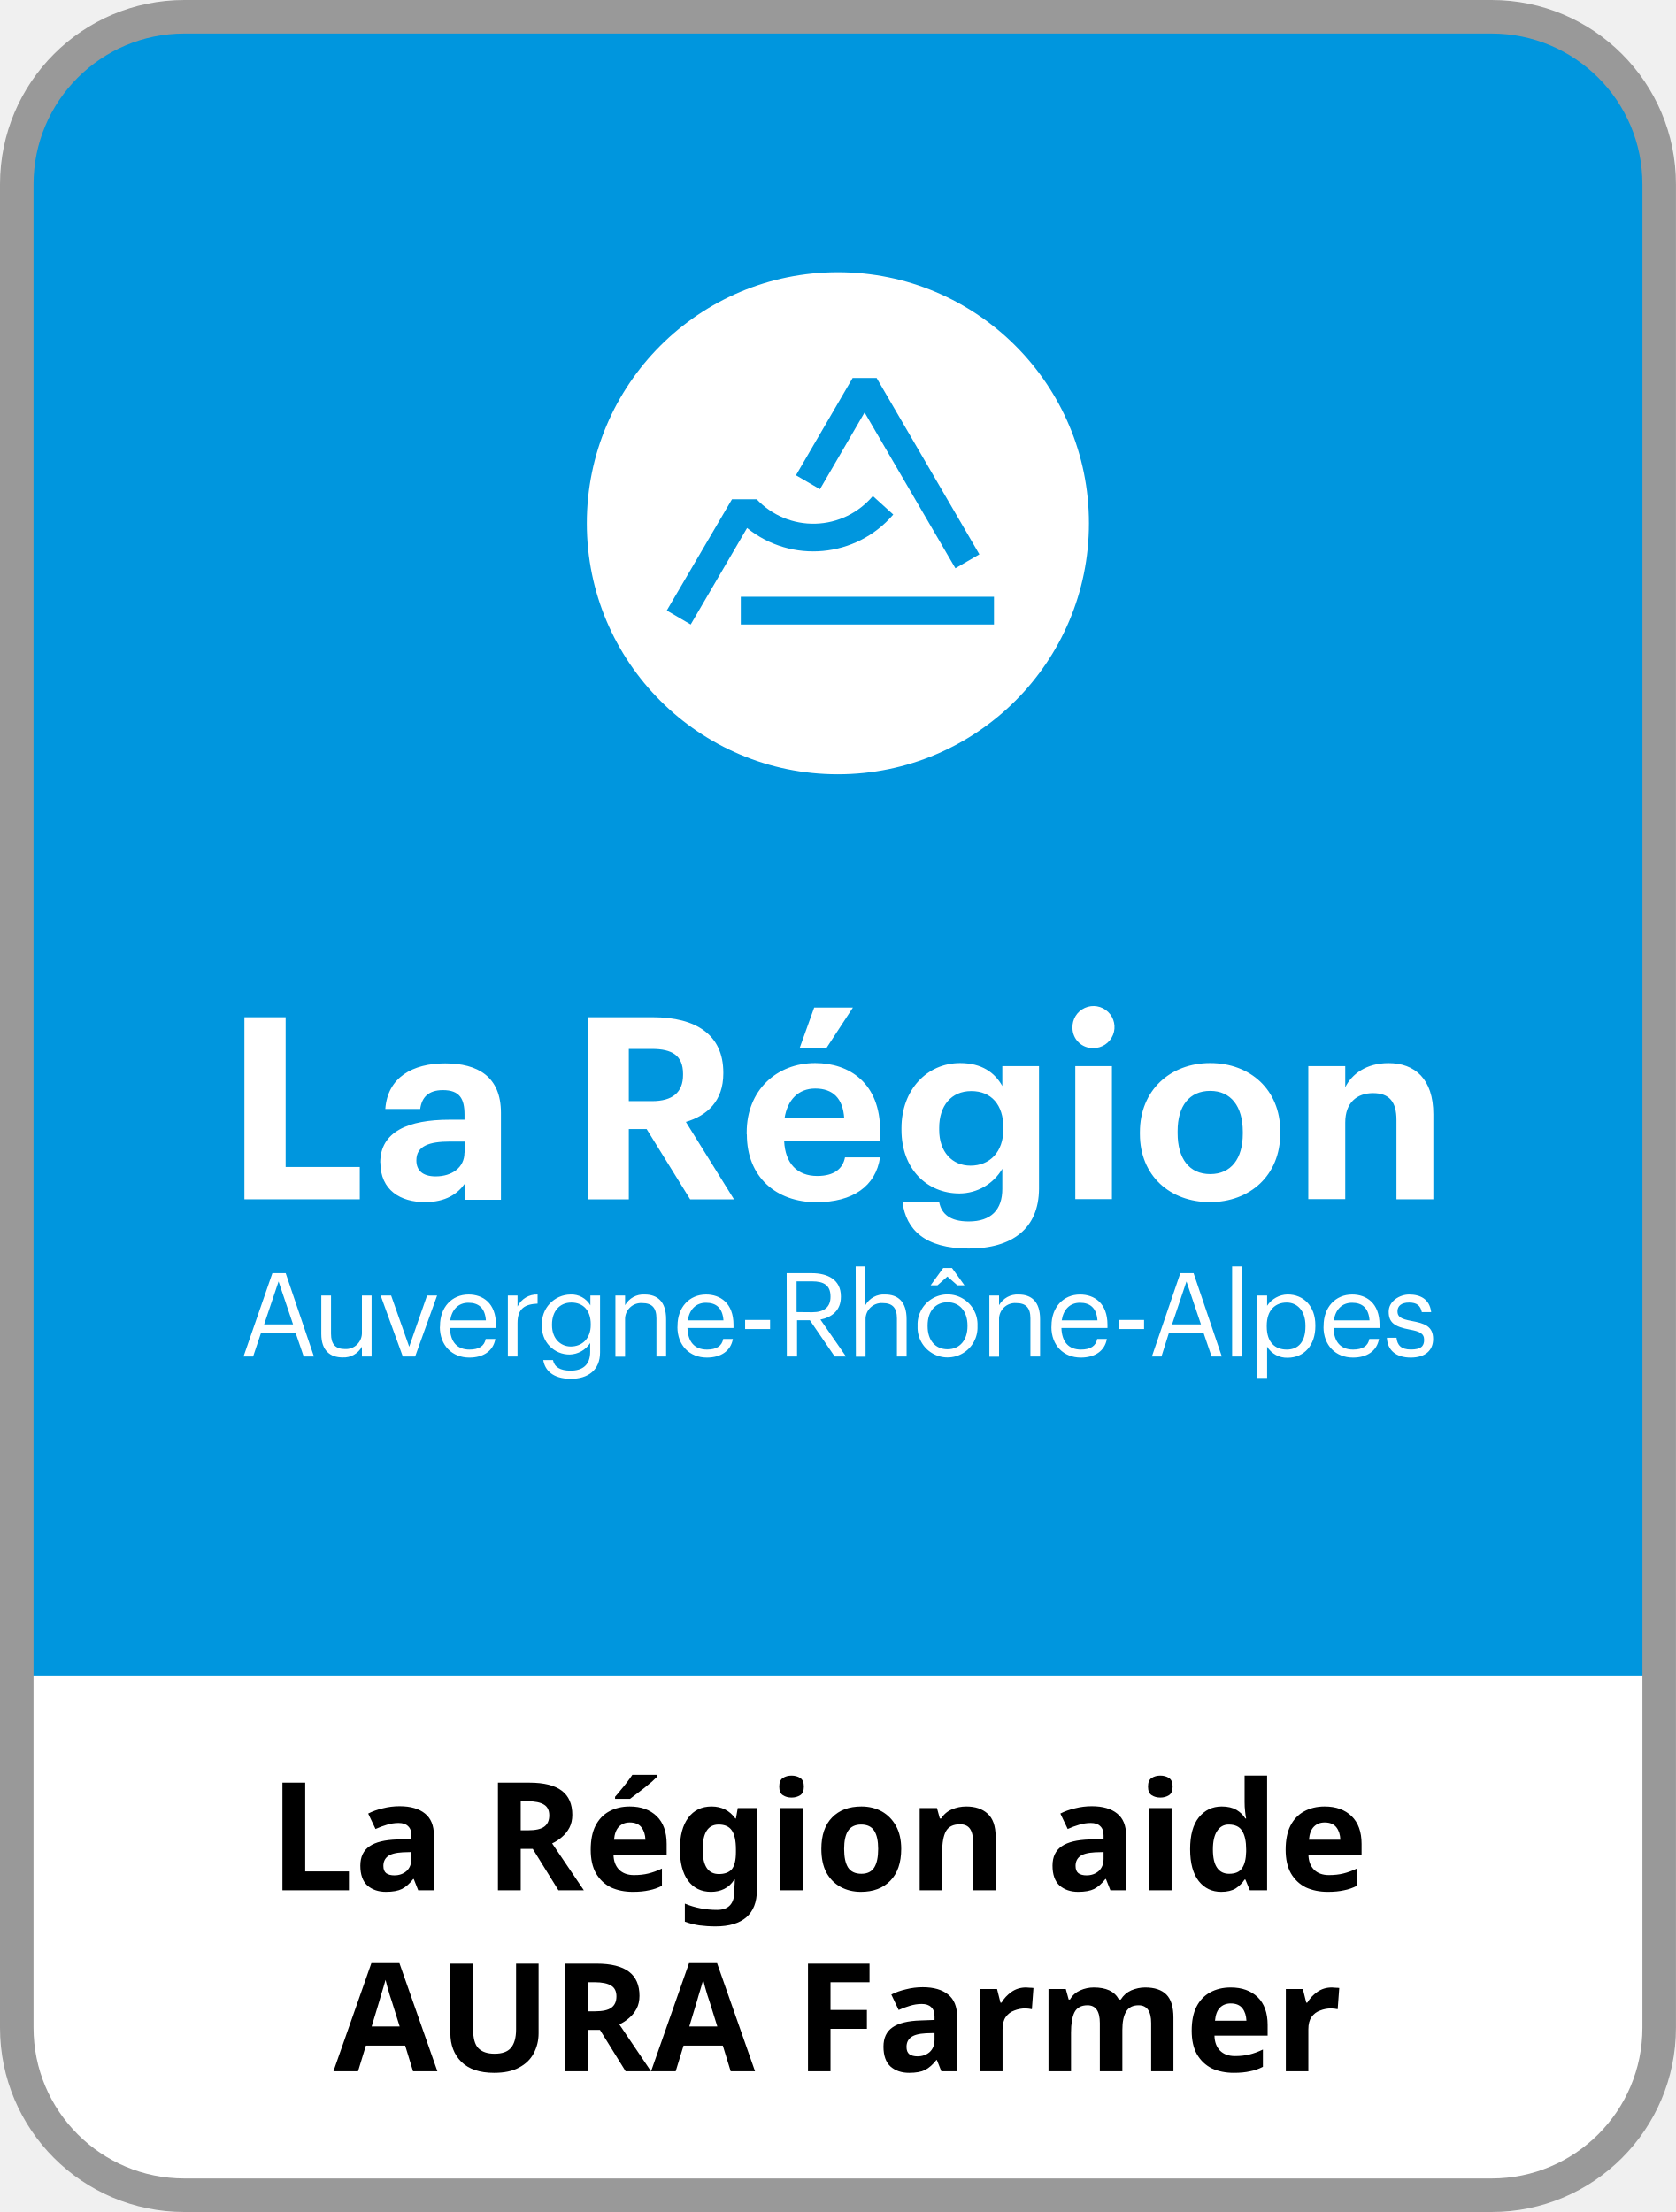
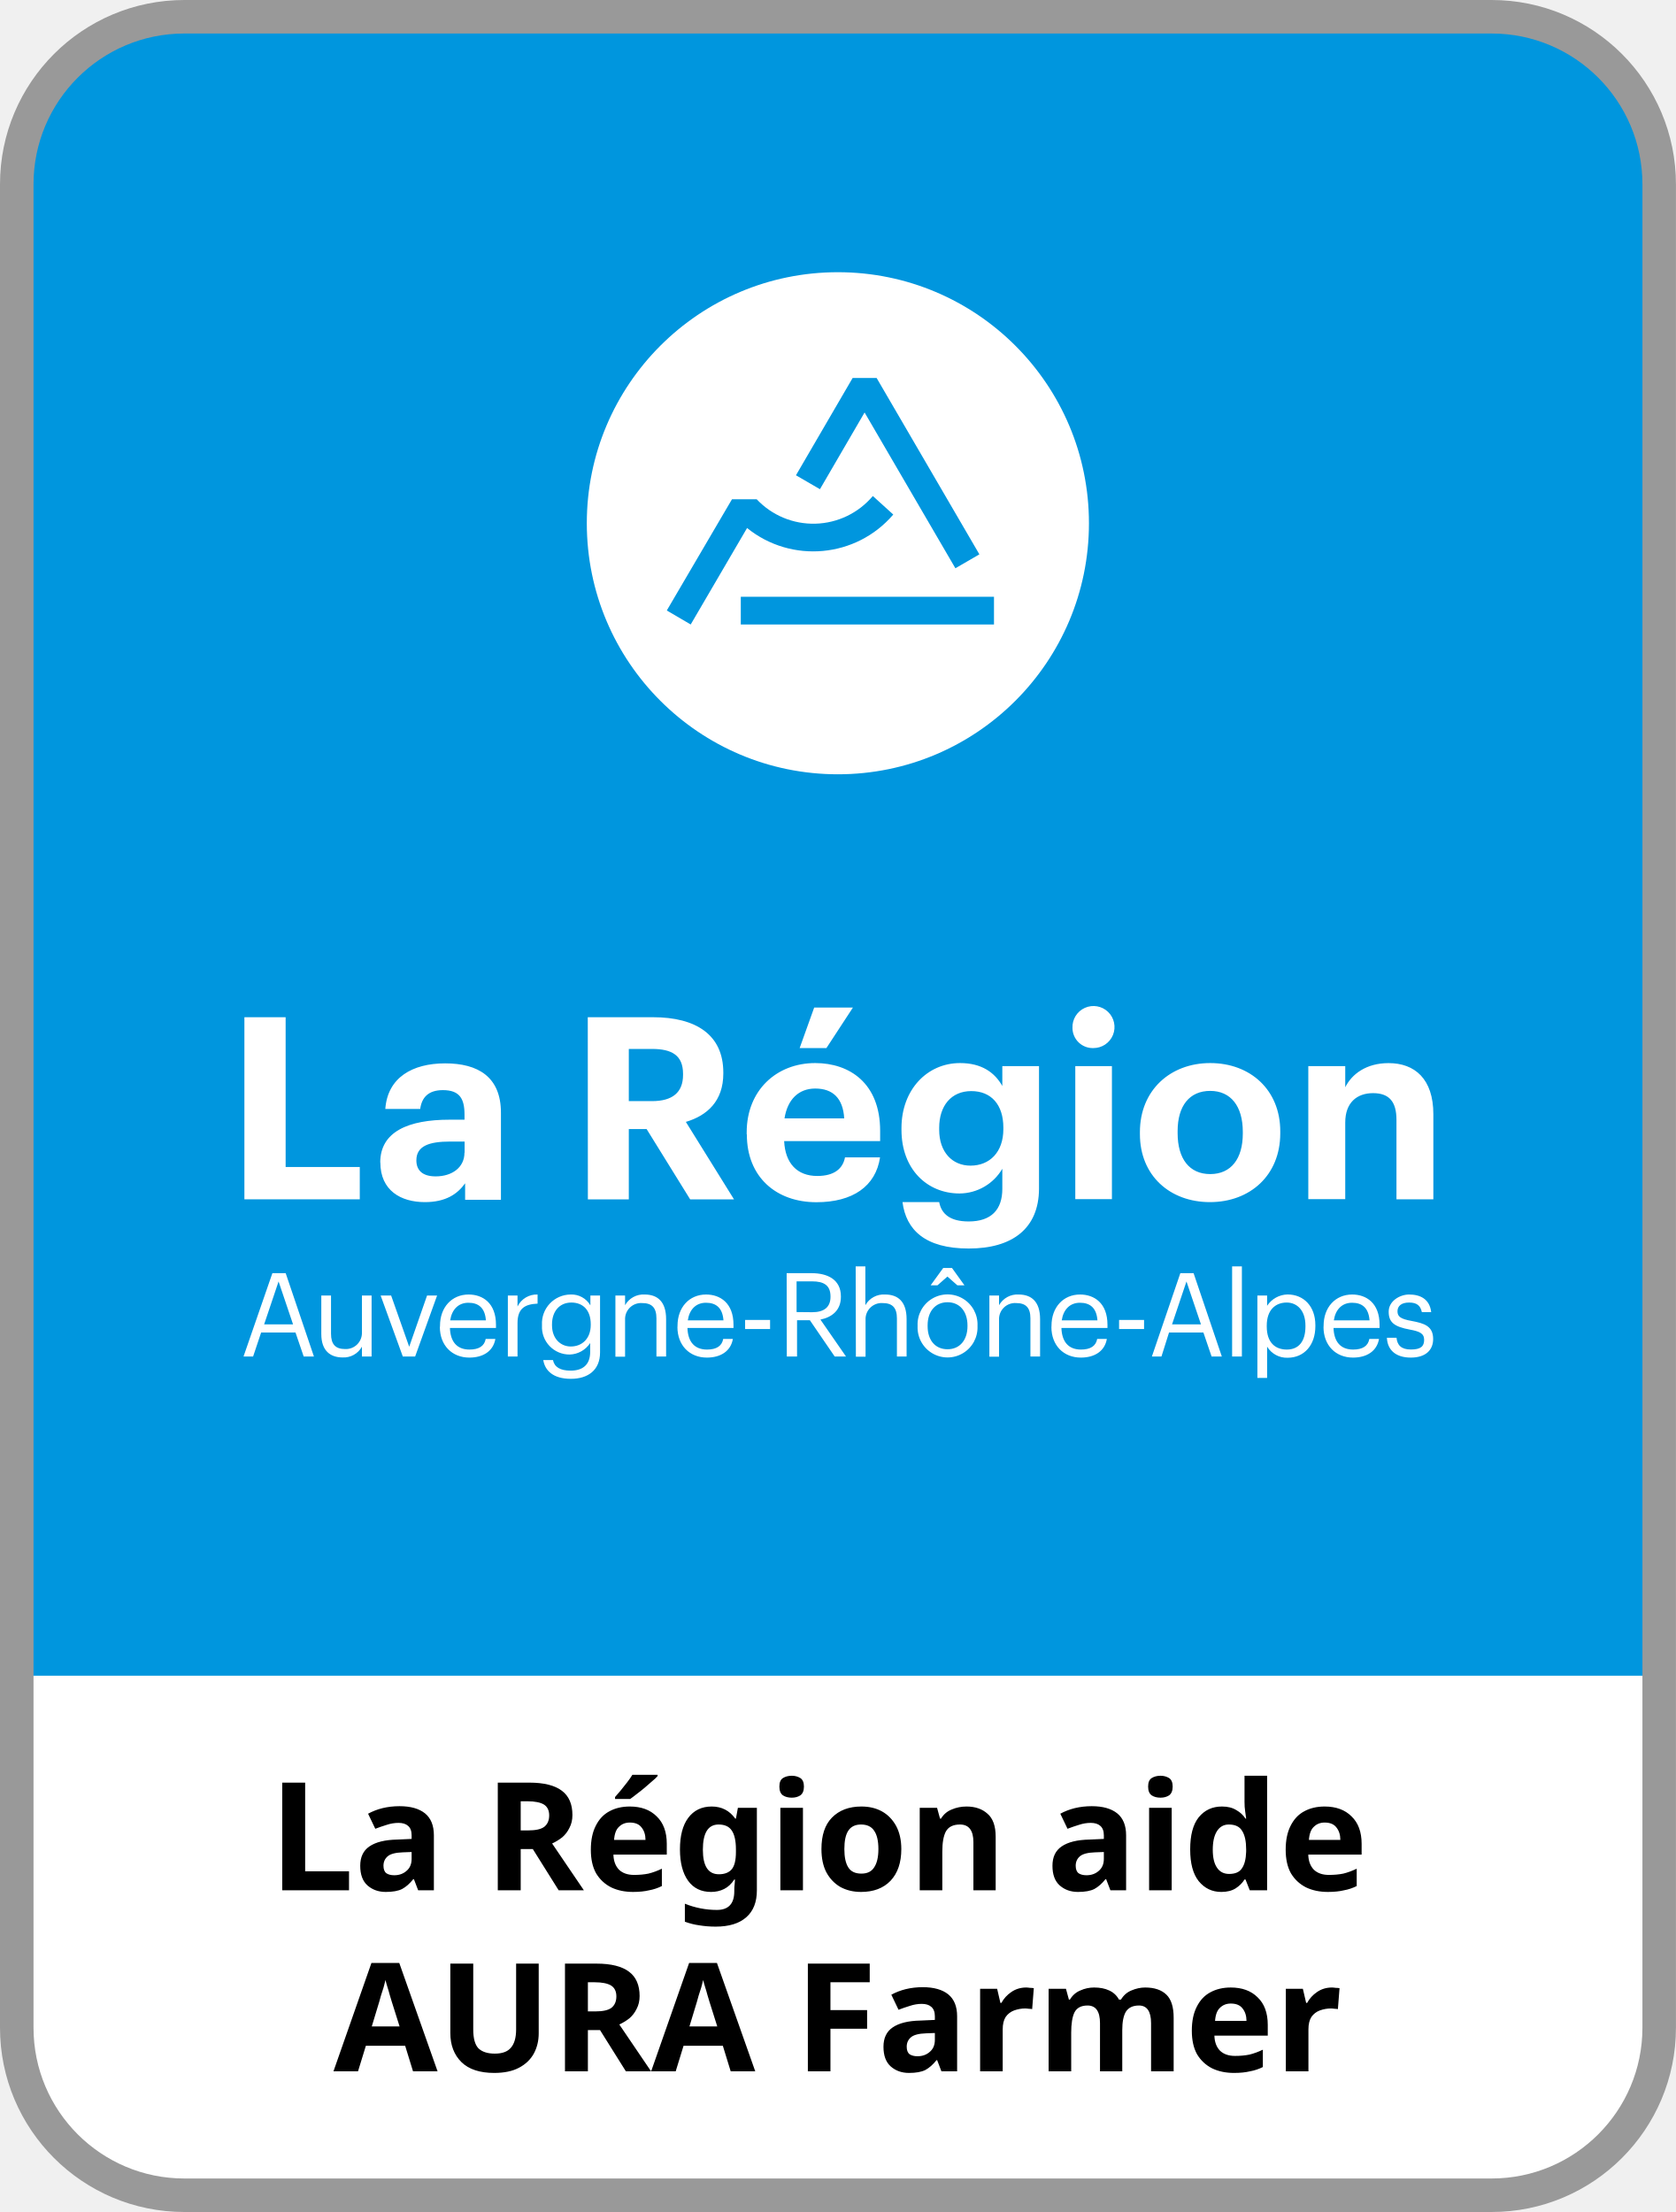
- <svg xmlns="http://www.w3.org/2000/svg" width="100" height="132.0">
-   <path d="M11.0,1.0 h78.0 a10.0,10.0 0 0 1 10.0,10.0 v89.0 h-98.0 v-89.0 a10.0,10.0 0 0 1 10.0,-10.0" fill="#0096de" />
-   <path d="M1.0,100 h98.0 v21.0 a10.0,10.0 0 0 1 -10.0,10.0 h-78.0 a10.0,10.0 0 0 1 -10.0,-10.0 z" fill="#ffffff" />
-   <rect stroke="#999999" stroke-width="2.0" x="1.0" y="1.0" width="98.0" height="130.0" rx="10.0" ry="10.0" fill="none" />
-   <g transform="scale(0.4515) translate(50.11938 7.437431)">
+ <svg xmlns="http://www.w3.org/2000/svg" width="80.0" height="105.6">
+   <path d="M8.8,0.8 h62.4 a8.0,8.0 0 0 1 8.0,8.0 v71.2 h-78.4 v-71.2 a8.0,8.0 0 0 1 8.0,-8.0" fill="#0096de" />
+   <path d="M0.8,80.0 h78.4 v16.8 a8.0,8.0 0 0 1 -8.0,8.0 h-62.4 a8.0,8.0 0 0 1 -8.0,-8.0 z" fill="#ffffff" />
+   <rect stroke="#999999" stroke-width="1.6" x="0.8" y="0.8" width="78.4" height="104.0" rx="8.0" ry="8.0" fill="none" />
+   <g transform="scale(0.3612) translate(50.11938 7.437431)">
    <path d="M93.79 61.72a33.18 33.18 0 11-33.18-33.18 33.18 33.18 0 0133.18 33.18" fill="#ffffff" />
    <path d="M65.73 42.52h-3.17l-7.49 12.86 3.17 1.84 5.9-10.14 12 20.59 3.17-1.84-13.58-23.31zM47.78 71.44h33.46v3.66H47.78z" fill="#0096de" />
    <path d="M65.23 58.12a10.28 10.28 0 01-15.35.43h-3.26l-.14.23L38 73.25l3.16 1.85 6.14-10.51 1.31-2.24a13.92 13.92 0 0019.32-1.78z" fill="#0096de" />
  </g>
-   <path transform="scale(0.3053) translate(-62.00573 170.228)" d="M109.77 28.6h8.06v29.27h14.49v6.32h-22.55V28.6zM136.32 57c0-6.08 5.57-8.37 13.54-8.37h2.93v-1c0-3.09-.94-4.78-4.23-4.78-2.84 0-4.13 1.44-4.43 3.68h-6.82c.45-6.17 5.33-8.91 11.7-8.91s10.9 2.59 10.9 9.66v17h-7v-3.22c-1.49 2.09-3.78 3.68-7.86 3.68-4.73 0-8.71-2.29-8.71-7.76m16.47-1.89V52.9H150c-4.19 0-6.62.89-6.62 3.68 0 1.89 1.14 3.13 3.78 3.13 3.18 0 5.62-1.74 5.62-4.62M176.88 28.6h12.75c8.41 0 13.74 3.44 13.74 10.81v.19c0 5.38-3.14 8.22-7.32 9.46l9.41 15.14h-8.57l-8.51-13.74h-3.48V64.2h-8zM189.43 45c4 0 6.07-1.69 6.07-5.13v-.2c0-3.63-2.19-4.87-6.07-4.87h-4.53V45zM207.94 51.5v-.4c0-8.21 5.83-13.54 13.39-13.54 6.72 0 12.69 3.94 12.69 13.25v2h-18.76c.2 4.34 2.54 6.82 6.47 6.82 3.33 0 5-1.44 5.42-3.63H234c-.84 5.63-5.32 8.76-12.44 8.76-7.86 0-13.59-4.93-13.59-13.24M227 48.37c-.24-3.94-2.23-5.83-5.67-5.83-3.24 0-5.42 2.14-6 5.83zm-5.87-21.66h7.57l-5.18 7.92h-5.23zM238.39 64.74h7.17c.44 2.29 2.09 3.78 5.77 3.78 4.38 0 6.57-2.28 6.57-6.37v-3.93a9.76 9.76 0 01-8.36 4.83c-6.32 0-11.35-4.73-11.35-12.44v-.35c0-7.47 5-12.7 11.45-12.7 4.23 0 6.77 1.85 8.26 4.48v-3.88h7.17v24c-.05 7.72-5.18 11.65-13.74 11.65s-12.24-3.68-12.94-9.06m19.71-14.24v-.35c0-4.43-2.34-7.12-6.27-7.12s-6.27 2.89-6.27 7.17v.4c0 4.33 2.54 7 6.12 7 3.78 0 6.42-2.68 6.42-7.11M271.61 30.7a4.11 4.11 0 114.08 3.93 3.95 3.95 0 01-4.08-3.93m.55 7.46h7.16v26h-7.16zM284.79 51.45v-.4c0-8.16 5.92-13.49 13.74-13.49s13.69 5.23 13.69 13.34v.4c0 8.22-5.93 13.44-13.74 13.44s-13.69-5.17-13.69-13.29m20.11-.1V51c0-5-2.34-8-6.37-8s-6.37 2.89-6.37 7.86v.4c0 5 2.29 8 6.37 8s6.37-3 6.37-7.92M317.7 38.16h7.22v4.13c1.29-2.59 4.13-4.72 8.46-4.72 5.13 0 8.76 3.08 8.76 10v16.62h-7.21V48.66c0-3.53-1.4-5.22-4.58-5.22s-5.43 1.89-5.43 5.72v15h-7.22zM115.24 78.63h2.6l5.52 16.29h-2l-1.6-4.69h-6.72l-1.57 4.69h-1.87zm-1.61 10h5.65l-2.83-8.38zM124.8 90.55V83h1.9v7.46c0 2.09.89 3 2.75 3a3.14 3.14 0 003.29-3.26V83h1.89v11.92h-1.89V93a4.07 4.07 0 01-3.79 2.1c-2.37 0-4.15-1.3-4.15-4.58M136.4 83h2.05l3.53 10.01L145.47 83h1.96l-4.29 11.92h-2.41L136.4 83zM148 89.09v-.18c0-3.61 2.31-6.11 5.59-6.11 2.76 0 5.35 1.66 5.35 5.92v.62h-9c.09 2.71 1.39 4.22 3.82 4.22 1.85 0 2.92-.69 3.17-2.08h1.89c-.41 2.39-2.39 3.65-5.08 3.65-3.37 0-5.77-2.37-5.77-6m9-1.28c-.18-2.46-1.46-3.44-3.42-3.44s-3.24 1.32-3.56 3.44zM161.26 83h1.89v2.14a4.17 4.17 0 013.92-2.34v1.78c-2.39.11-3.92.86-3.92 3.8v6.54h-1.89zM168.14 95.61h1.94c.27 1.36 1.41 2.07 3.44 2.07 2.35 0 3.83-1.12 3.83-3.67v-1.73a4.93 4.93 0 01-4 2.25 5.37 5.37 0 01-5.42-5.65v-.16a5.64 5.64 0 015.56-5.92 4.26 4.26 0 013.9 2.12V83h1.89v11.12c0 3.47-2.37 5.16-5.7 5.16-3.53 0-5.08-1.67-5.4-3.67m9.28-6.86v-.16c0-2.67-1.46-4.22-3.79-4.22s-3.78 1.75-3.78 4.26v.18c0 2.6 1.66 4.15 3.67 4.15 2.21 0 3.9-1.55 3.9-4.21M182.28 83h1.89v1.89A4.11 4.11 0 01188 82.8c2.46 0 4.19 1.34 4.19 4.81v7.31h-1.89v-7.45c0-2.1-.89-3-2.8-3a3.13 3.13 0 00-3.33 3.26v7.22h-1.89zM194.42 89.09v-.18c0-3.61 2.3-6.11 5.58-6.11 2.76 0 5.36 1.66 5.36 5.92v.62h-9c.09 2.71 1.39 4.22 3.83 4.22 1.84 0 2.91-.69 3.16-2.08h1.89c-.41 2.39-2.39 3.65-5.08 3.65-3.37 0-5.76-2.37-5.76-6m9-1.28c-.18-2.46-1.46-3.44-3.42-3.44s-3.24 1.32-3.55 3.44zM207.63 87.77h4.88v1.78h-4.88zM215.75 78.63h4.9c3.12 0 5.7 1.27 5.7 4.53v.09c0 2.69-1.8 4-4 4.45l5 7.22h-2.21l-4.85-7.09h-2.51v7.09h-2zm5 7.63c2.32 0 3.57-1 3.57-3v-.09c0-2.21-1.36-2.94-3.57-2.94h-3.06v6zM229.24 77.3h1.89v7.59A4.11 4.11 0 01235 82.8c2.46 0 4.19 1.34 4.19 4.81v7.31h-1.89v-7.45c0-2.1-.89-3-2.8-3a3.14 3.14 0 00-3.33 3.26v7.22h-1.89zM241.34 89.06v-.18a5.86 5.86 0 1111.71 0V89a5.86 5.86 0 11-11.71 0m9.75 0v-.15c0-2.76-1.53-4.54-3.9-4.54s-3.89 1.78-3.89 4.51V89c0 2.72 1.48 4.5 3.89 4.5s3.9-1.81 3.9-4.5m-4.74-11.39h1.71L250.5 81h-1.39l-1.94-1.71-1.94 1.71h-1.34zM255.37 83h1.89v1.89a4.11 4.11 0 013.83-2.09c2.46 0 4.19 1.34 4.19 4.81v7.31h-1.89v-7.45c0-2.1-.89-3-2.8-3a3.13 3.13 0 00-3.33 3.26v7.22h-1.89zM267.51 89.09v-.18c0-3.61 2.3-6.11 5.58-6.11 2.76 0 5.36 1.66 5.36 5.92v.62h-9c.09 2.71 1.39 4.22 3.82 4.22 1.85 0 2.92-.69 3.17-2.08h1.89c-.41 2.39-2.39 3.65-5.08 3.65-3.37 0-5.76-2.37-5.76-6m9-1.28c-.18-2.46-1.46-3.44-3.42-3.44s-3.24 1.32-3.56 3.44zM280.72 87.77h4.88v1.78h-4.88zM292.69 78.63h2.59l5.52 16.29h-2l-1.6-4.69h-6.72L289 94.92h-1.87zm-1.62 10h5.65l-2.83-8.38zM302.81 77.3h1.91v17.62h-1.91zM307.75 83h1.9v2a4.9 4.9 0 014-2.21c3.12 0 5.43 2.28 5.43 6V89c0 3.65-2.15 6.16-5.43 6.16a4.5 4.5 0 01-4-2.17v6.11h-1.9zm9.39 6.06v-.18c0-3-1.66-4.51-3.66-4.51-2.22 0-3.9 1.46-3.9 4.51v.18c0 3.06 1.59 4.5 3.92 4.5s3.64-1.6 3.64-4.5M320.69 89.09v-.18c0-3.61 2.3-6.11 5.59-6.11 2.75 0 5.35 1.66 5.35 5.92v.62h-9c.09 2.71 1.39 4.22 3.83 4.22 1.85 0 2.92-.69 3.17-2.08h1.89c-.41 2.39-2.39 3.65-5.08 3.65-3.37 0-5.77-2.37-5.77-6m9-1.28c-.19-2.46-1.46-3.44-3.42-3.44s-3.24 1.32-3.56 3.44zM333.1 91.25h1.84c.14 1.42.89 2.3 2.81 2.3s2.59-.61 2.59-1.89-.93-1.66-2.78-2c-3.1-.57-4.15-1.44-4.15-3.51s2.17-3.35 4-3.35c2.14 0 4 .86 4.31 3.44h-1.83c-.27-1.3-1-1.87-2.5-1.87s-2.26.68-2.26 1.71.59 1.5 2.78 1.89c2.46.46 4.19 1 4.19 3.53 0 2.17-1.48 3.63-4.37 3.63s-4.56-1.44-4.67-3.88" fill="#ffffff" />
-   <text text-anchor="middle" font-family="RF Dewi" font-size="9.0" font-weight="bold" fill="#000000" x="50.0" y="112.8">
-     <tspan x="50.0">La Région aide</tspan>
-     <tspan x="50.0" dy="1.2em">AURA Farmer</tspan>
+   <path transform="scale(0.24424) translate(-62.00573 170.228)" d="M109.77 28.6h8.06v29.27h14.49v6.32h-22.55V28.6zM136.32 57c0-6.08 5.57-8.37 13.54-8.37h2.93v-1c0-3.09-.94-4.78-4.23-4.78-2.84 0-4.13 1.44-4.43 3.68h-6.82c.45-6.17 5.33-8.91 11.7-8.91s10.9 2.59 10.9 9.66v17h-7v-3.22c-1.49 2.09-3.78 3.68-7.86 3.68-4.73 0-8.71-2.29-8.71-7.76m16.47-1.89V52.9H150c-4.19 0-6.62.89-6.62 3.68 0 1.89 1.14 3.13 3.78 3.13 3.18 0 5.62-1.74 5.62-4.62M176.88 28.6h12.75c8.41 0 13.74 3.44 13.74 10.81v.19c0 5.38-3.14 8.22-7.32 9.46l9.41 15.14h-8.57l-8.51-13.74h-3.48V64.2h-8zM189.43 45c4 0 6.07-1.69 6.07-5.13v-.2c0-3.63-2.19-4.87-6.07-4.87h-4.53V45zM207.94 51.5v-.4c0-8.21 5.83-13.54 13.39-13.54 6.72 0 12.69 3.94 12.69 13.25v2h-18.76c.2 4.34 2.54 6.82 6.47 6.82 3.33 0 5-1.44 5.42-3.63H234c-.84 5.63-5.32 8.76-12.44 8.76-7.86 0-13.59-4.93-13.59-13.24M227 48.37c-.24-3.94-2.23-5.83-5.67-5.83-3.24 0-5.42 2.14-6 5.83zm-5.87-21.66h7.57l-5.18 7.92h-5.23zM238.39 64.74h7.17c.44 2.29 2.09 3.78 5.77 3.78 4.38 0 6.57-2.28 6.57-6.37v-3.93a9.76 9.76 0 01-8.36 4.83c-6.32 0-11.35-4.73-11.35-12.44v-.35c0-7.47 5-12.7 11.45-12.7 4.23 0 6.77 1.85 8.26 4.48v-3.88h7.17v24c-.05 7.72-5.18 11.65-13.74 11.65s-12.24-3.68-12.94-9.06m19.71-14.24v-.35c0-4.43-2.34-7.12-6.27-7.12s-6.27 2.89-6.27 7.17v.4c0 4.33 2.54 7 6.12 7 3.78 0 6.42-2.68 6.42-7.11M271.61 30.7a4.11 4.11 0 114.08 3.93 3.95 3.95 0 01-4.08-3.93m.55 7.46h7.16v26h-7.16zM284.79 51.45v-.4c0-8.16 5.92-13.49 13.74-13.49s13.69 5.23 13.69 13.34v.4c0 8.22-5.93 13.44-13.74 13.44s-13.69-5.17-13.69-13.29m20.11-.1V51c0-5-2.34-8-6.37-8s-6.37 2.89-6.37 7.86v.4c0 5 2.29 8 6.37 8s6.37-3 6.37-7.92M317.7 38.16h7.22v4.13c1.29-2.59 4.13-4.72 8.46-4.72 5.13 0 8.76 3.08 8.76 10v16.62h-7.21V48.66c0-3.53-1.4-5.22-4.58-5.22s-5.43 1.89-5.43 5.72v15h-7.22zM115.24 78.63h2.6l5.52 16.29h-2l-1.6-4.69h-6.72l-1.57 4.69h-1.87zm-1.61 10h5.65l-2.83-8.38zM124.8 90.55V83h1.9v7.46c0 2.09.89 3 2.75 3a3.14 3.14 0 003.29-3.26V83h1.89v11.92h-1.89V93a4.07 4.07 0 01-3.79 2.1c-2.37 0-4.15-1.3-4.15-4.58M136.4 83h2.05l3.53 10.01L145.47 83h1.96l-4.29 11.92h-2.41L136.4 83zM148 89.09v-.18c0-3.61 2.31-6.11 5.59-6.11 2.76 0 5.35 1.66 5.35 5.92v.62h-9c.09 2.71 1.39 4.22 3.82 4.22 1.85 0 2.92-.69 3.17-2.08h1.89c-.41 2.39-2.39 3.65-5.08 3.65-3.37 0-5.77-2.37-5.77-6m9-1.28c-.18-2.46-1.46-3.44-3.42-3.44s-3.24 1.32-3.56 3.44zM161.26 83h1.89v2.14a4.17 4.17 0 013.92-2.34v1.78c-2.39.11-3.92.86-3.92 3.8v6.54h-1.89zM168.14 95.61h1.94c.27 1.36 1.41 2.07 3.44 2.07 2.35 0 3.83-1.12 3.83-3.67v-1.73a4.93 4.93 0 01-4 2.25 5.37 5.37 0 01-5.42-5.65v-.16a5.64 5.64 0 015.56-5.92 4.26 4.26 0 013.9 2.12V83h1.89v11.12c0 3.47-2.37 5.16-5.7 5.16-3.53 0-5.08-1.67-5.4-3.67m9.28-6.86v-.16c0-2.67-1.46-4.22-3.79-4.22s-3.78 1.75-3.78 4.26v.18c0 2.6 1.66 4.15 3.67 4.15 2.21 0 3.9-1.55 3.9-4.21M182.28 83h1.89v1.89A4.11 4.11 0 01188 82.8c2.46 0 4.19 1.34 4.19 4.81v7.31h-1.89v-7.45c0-2.1-.89-3-2.8-3a3.13 3.13 0 00-3.33 3.26v7.22h-1.89zM194.42 89.09v-.18c0-3.61 2.3-6.11 5.58-6.11 2.76 0 5.36 1.66 5.36 5.92v.62h-9c.09 2.71 1.39 4.22 3.83 4.22 1.84 0 2.91-.69 3.16-2.08h1.89c-.41 2.39-2.39 3.65-5.08 3.65-3.37 0-5.76-2.37-5.76-6m9-1.28c-.18-2.46-1.46-3.44-3.42-3.44s-3.24 1.32-3.55 3.44zM207.63 87.77h4.88v1.78h-4.88zM215.75 78.63h4.9c3.12 0 5.7 1.27 5.7 4.53v.09c0 2.69-1.8 4-4 4.45l5 7.22h-2.21l-4.85-7.09h-2.51v7.09h-2zm5 7.63c2.32 0 3.57-1 3.57-3v-.09c0-2.21-1.36-2.94-3.57-2.94h-3.06v6zM229.24 77.3h1.89v7.59A4.11 4.11 0 01235 82.8c2.46 0 4.19 1.34 4.19 4.81v7.31h-1.89v-7.45c0-2.1-.89-3-2.8-3a3.14 3.14 0 00-3.33 3.26v7.22h-1.89zM241.34 89.06v-.18a5.86 5.86 0 1111.71 0V89a5.86 5.86 0 11-11.71 0m9.75 0v-.15c0-2.76-1.53-4.54-3.9-4.54s-3.89 1.78-3.89 4.51V89c0 2.72 1.48 4.5 3.89 4.5s3.9-1.81 3.9-4.5m-4.74-11.39h1.71L250.5 81h-1.39l-1.94-1.71-1.94 1.71h-1.34zM255.37 83h1.89v1.89a4.11 4.11 0 013.83-2.09c2.46 0 4.19 1.34 4.19 4.81v7.31h-1.89v-7.45c0-2.1-.89-3-2.8-3a3.13 3.13 0 00-3.33 3.26v7.22h-1.89zM267.51 89.09v-.18c0-3.61 2.3-6.11 5.58-6.11 2.76 0 5.36 1.66 5.36 5.92v.62h-9c.09 2.71 1.39 4.22 3.82 4.22 1.85 0 2.92-.69 3.17-2.08h1.89c-.41 2.39-2.39 3.65-5.08 3.65-3.37 0-5.76-2.37-5.76-6m9-1.28c-.18-2.46-1.46-3.44-3.42-3.44s-3.24 1.32-3.56 3.44zM280.72 87.77h4.88v1.78h-4.88zM292.69 78.63h2.59l5.52 16.29h-2l-1.6-4.69h-6.72L289 94.92h-1.87zm-1.62 10h5.65l-2.83-8.38zM302.81 77.3h1.91v17.62h-1.91zM307.75 83h1.9v2a4.9 4.9 0 014-2.21c3.12 0 5.43 2.28 5.43 6V89c0 3.65-2.15 6.16-5.43 6.16a4.5 4.5 0 01-4-2.17v6.11h-1.9zm9.39 6.06v-.18c0-3-1.66-4.51-3.66-4.51-2.22 0-3.9 1.46-3.9 4.51v.18c0 3.06 1.59 4.5 3.92 4.5s3.64-1.6 3.64-4.5M320.69 89.09v-.18c0-3.61 2.3-6.11 5.59-6.11 2.75 0 5.35 1.66 5.35 5.92v.62h-9c.09 2.71 1.39 4.22 3.83 4.22 1.85 0 2.92-.69 3.17-2.08h1.89c-.41 2.39-2.39 3.65-5.08 3.65-3.37 0-5.77-2.37-5.77-6m9-1.28c-.19-2.46-1.46-3.44-3.42-3.44s-3.24 1.32-3.56 3.44zM333.1 91.25h1.84c.14 1.42.89 2.3 2.81 2.3s2.59-.61 2.59-1.89-.93-1.66-2.78-2c-3.1-.57-4.15-1.44-4.15-3.51s2.17-3.35 4-3.35c2.14 0 4 .86 4.31 3.44h-1.83c-.27-1.3-1-1.87-2.5-1.87s-2.26.68-2.26 1.71.59 1.5 2.78 1.89c2.46.46 4.19 1 4.19 3.53 0 2.17-1.48 3.63-4.37 3.63s-4.56-1.44-4.67-3.88" fill="#ffffff" />
+   <text text-anchor="middle" font-family="RF Dewi" font-size="7.2" font-weight="bold" fill="#000000" x="40.0" y="90.24">
+     <tspan x="40.0">La Région aide</tspan>
+     <tspan x="40.0" dy="1.2em">AURA Farmer</tspan>
  </text>
</svg>
